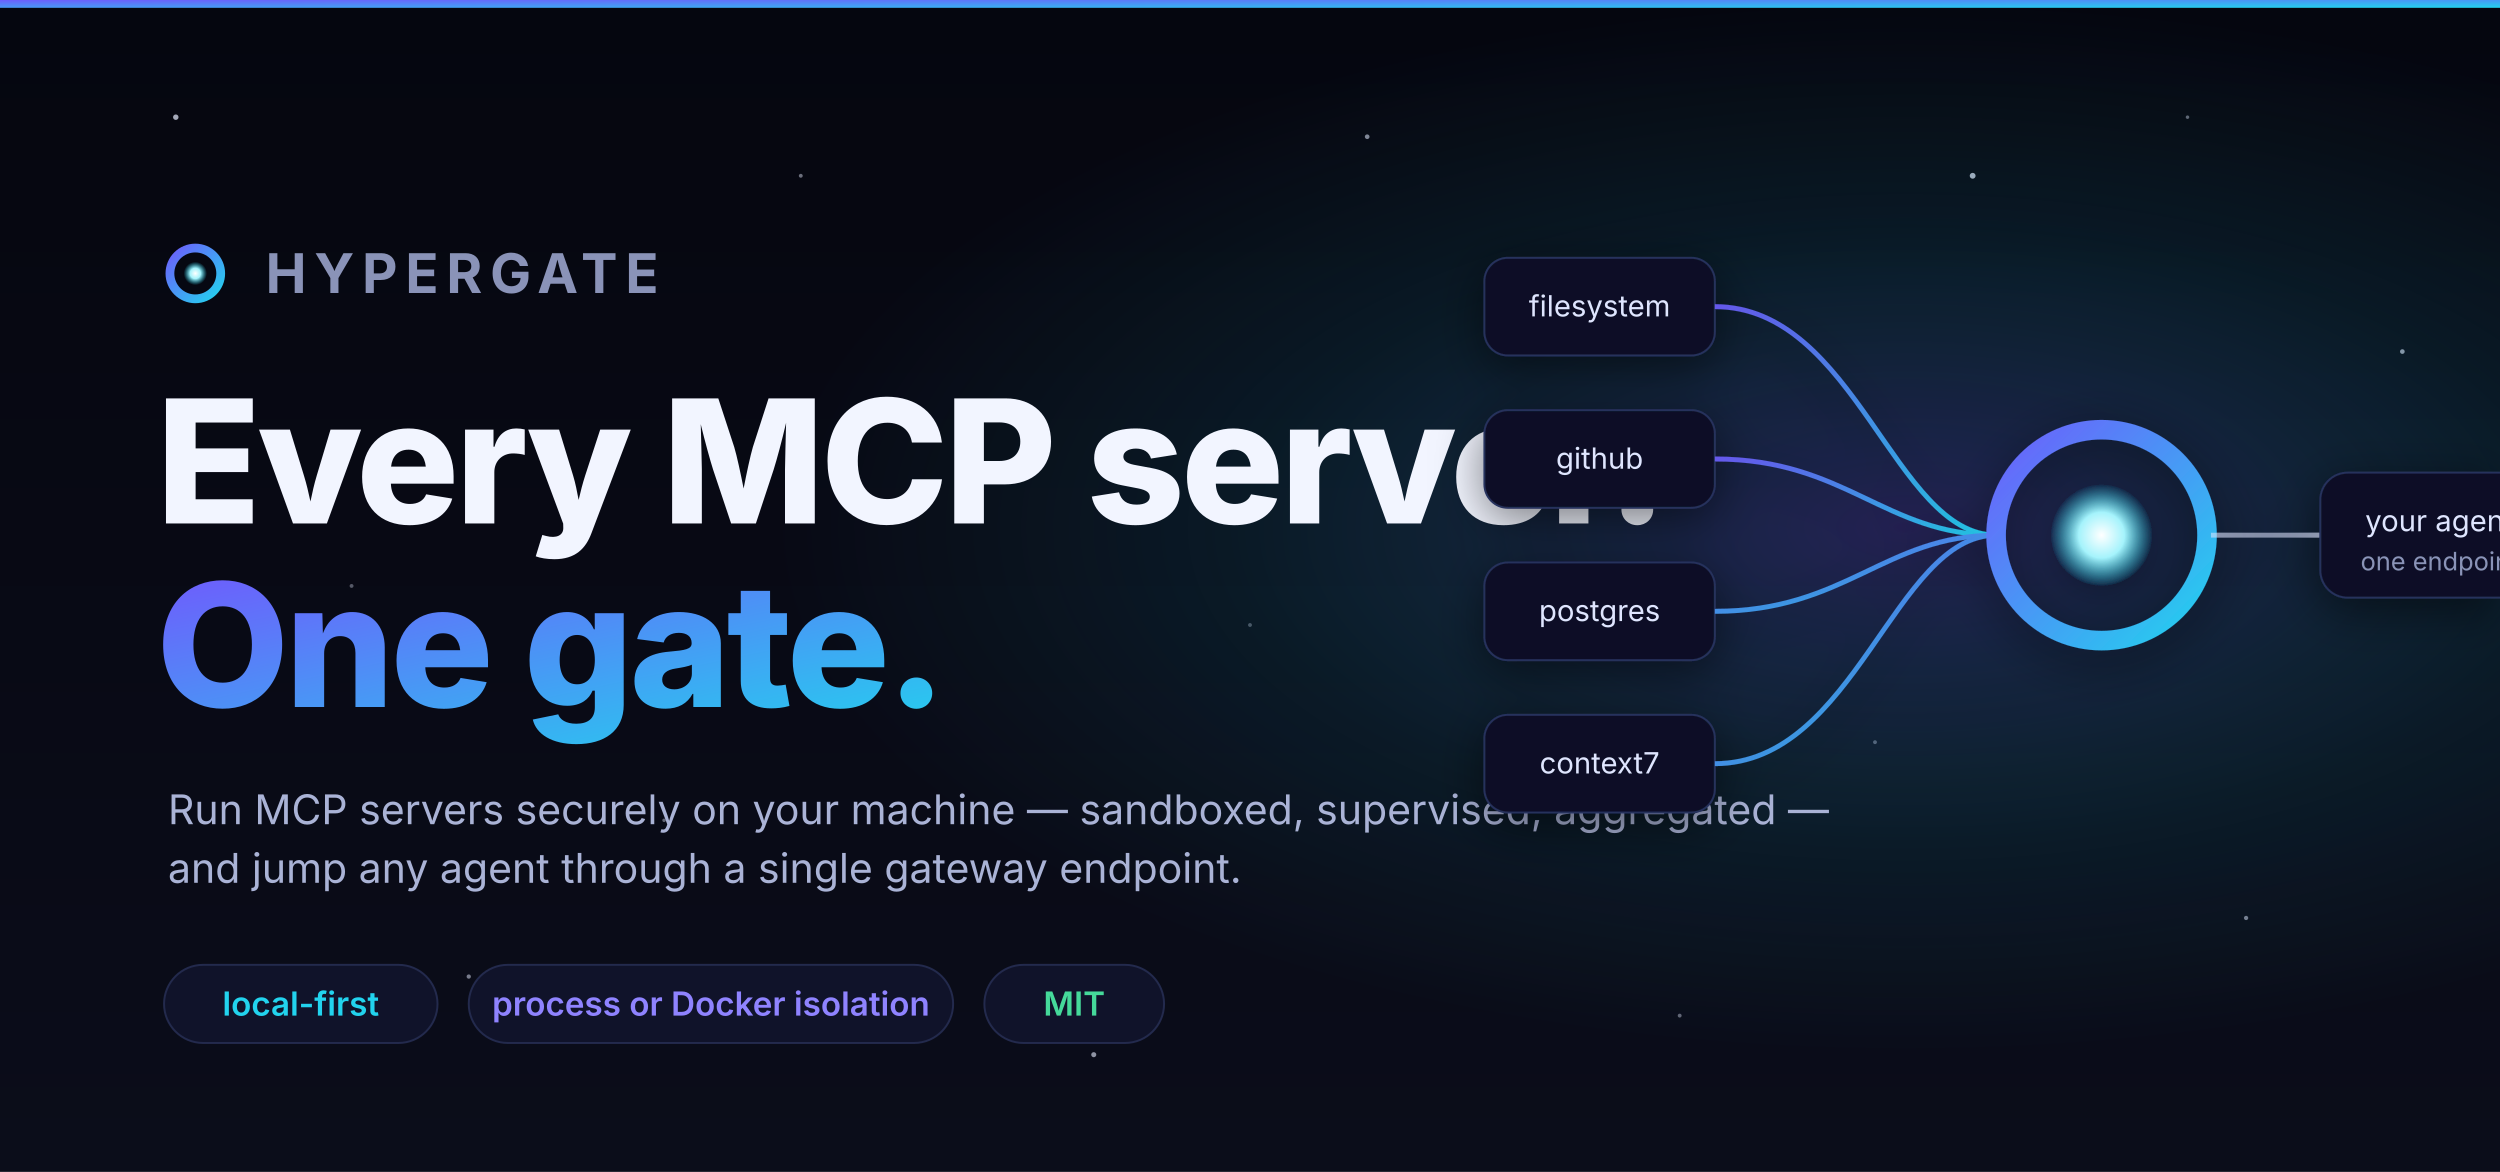
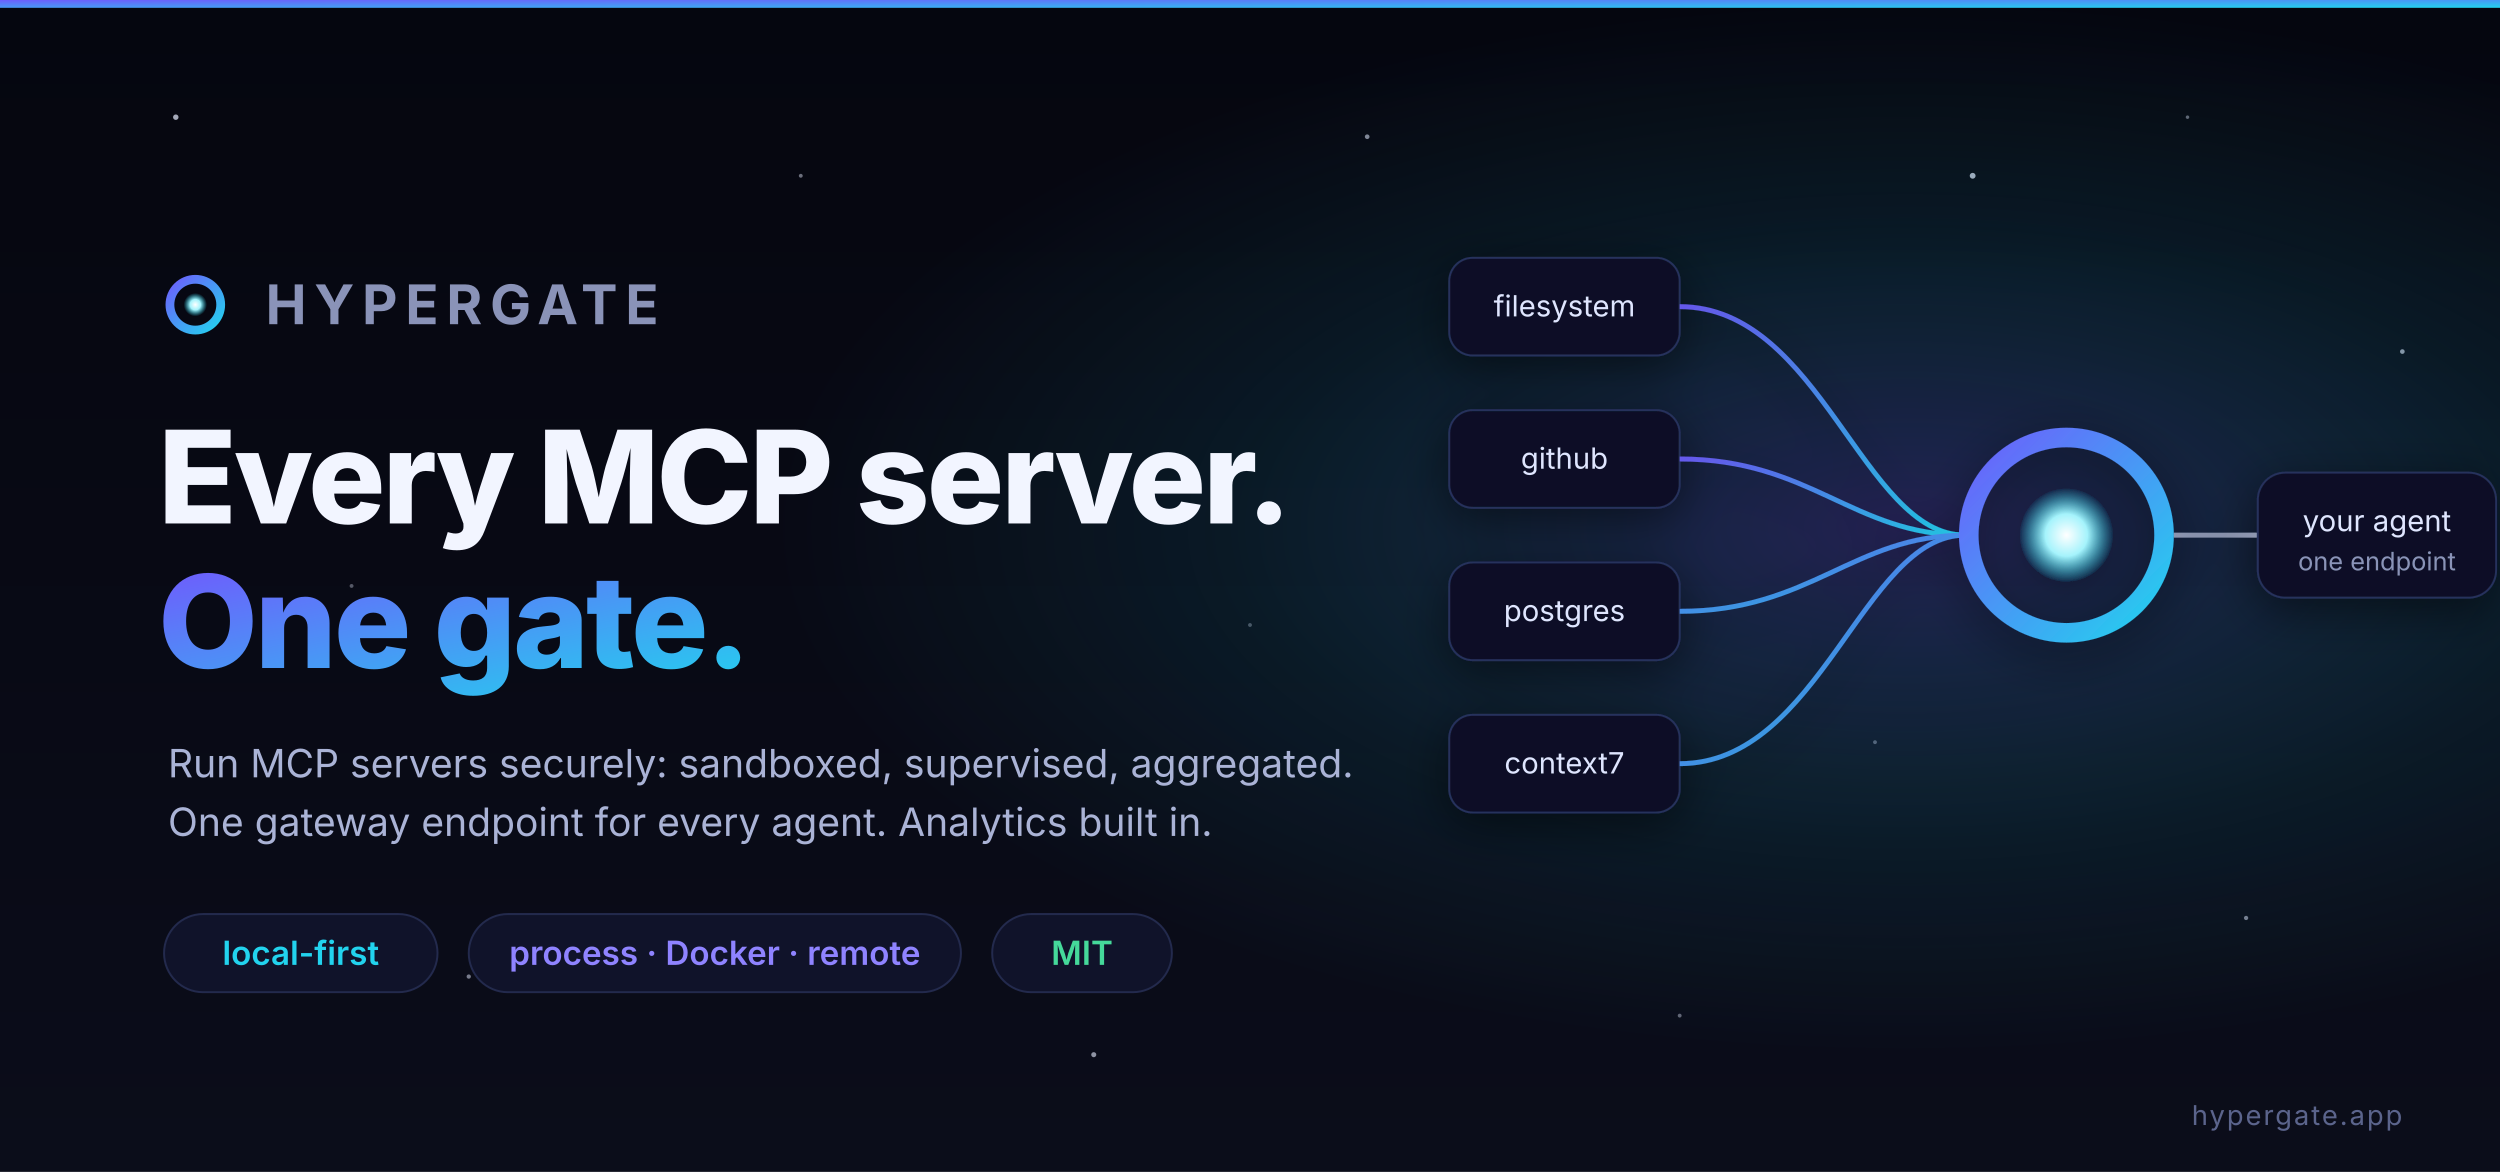
<svg xmlns="http://www.w3.org/2000/svg" width="1280" height="600" viewBox="0 0 1280 600" font-family="Inter, system-ui, sans-serif">
  <defs>
    <linearGradient id="accent" x1="0" y1="0" x2="1" y2="1">
      <stop offset="0" stop-color="#6d5efc" />
      <stop offset="1" stop-color="#22d3ee" />
    </linearGradient>
    <linearGradient id="bg" x1="0" y1="0" x2="0" y2="1">
      <stop offset="0" stop-color="#05060f" />
      <stop offset="1" stop-color="#0b0d1a" />
    </linearGradient>
    <radialGradient id="glow" cx="0.76" cy="0.45" r="0.45">
      <stop offset="0" stop-color="#6d5efc" stop-opacity="0.28" />
      <stop offset="0.6" stop-color="#22d3ee" stop-opacity="0.08" />
      <stop offset="1" stop-color="#22d3ee" stop-opacity="0" />
    </radialGradient>
    <radialGradient id="core" cx="0.5" cy="0.5" r="0.5">
      <stop offset="0" stop-color="#ffffff" />
      <stop offset="0.45" stop-color="#a5f3fc" />
      <stop offset="1" stop-color="#22d3ee" stop-opacity="0" />
    </radialGradient>
    <filter id="soft" x="-20%" y="-20%" width="140%" height="140%">
      <feDropShadow dx="0" dy="6" stdDeviation="12" flood-color="#000" flood-opacity="0.5" />
    </filter>
  </defs>
  <rect width="1280" height="600" fill="url(#bg)" />
  <g fill="#e6ecff">
    <circle cx="90" cy="60" r="1.4" opacity="0.7" />
    <circle cx="240" cy="500" r="1.1" opacity="0.5" />
    <circle cx="410" cy="90" r="1" opacity="0.45" />
    <circle cx="560" cy="540" r="1.3" opacity="0.6" />
    <circle cx="700" cy="70" r="1.2" opacity="0.55" />
    <circle cx="860" cy="520" r="1" opacity="0.4" />
    <circle cx="1010" cy="90" r="1.5" opacity="0.7" />
    <circle cx="1150" cy="470" r="1.1" opacity="0.5" />
    <circle cx="1230" cy="180" r="1.2" opacity="0.6" />
    <circle cx="180" cy="300" r="1" opacity="0.35" />
    <circle cx="640" cy="320" r="1" opacity="0.3" />
    <circle cx="960" cy="380" r="1" opacity="0.35" />
    <circle cx="1120" cy="60" r="0.9" opacity="0.4" />
    <circle cx="340" cy="420" r="0.9" opacity="0.4" />
  </g>
  <rect width="1280" height="600" fill="url(#glow)" />
  <rect x="0" y="0" width="1280" height="4" fill="url(#accent)" />
-   <g transform="translate(84, 150)">
+   <g transform="translate(84, 166)">
    <g transform="translate(0,-26)">
      <circle cx="16" cy="16" r="13" fill="none" stroke="url(#accent)" stroke-width="4.5" />
      <circle cx="16" cy="16" r="6" fill="url(#core)" />
    </g>
    <text x="52" y="0" font-size="28" font-weight="700" fill="#8a93b8" letter-spacing="4">HYPERGATE</text>
-     <text x="-4" y="118" font-size="88" font-weight="800" letter-spacing="-2" fill="#f2f5ff">Every MCP server.<tspan x="-2" dy="0" />
-     </text>
-     <text x="-4" y="212" font-size="88" font-weight="800" letter-spacing="-2" fill="url(#accent)">One gate.</text>
-     <text x="2" y="272" font-size="21" fill="#aab3d6">Run MCP servers securely on your machine — sandboxed, supervised, aggregated —</text>
-     <text x="2" y="302" font-size="21" fill="#aab3d6">and jump any agent through a single gateway endpoint.</text>
-     <g transform="translate(0, 344)" font-size="17" font-weight="600">
+     <text x="-3" y="102" font-size="66" font-weight="800" letter-spacing="-1.5" fill="#f2f5ff">Every MCP server.</text>
+     <text x="-3" y="176" font-size="66" font-weight="800" letter-spacing="-1.5" fill="url(#accent)">One gate.</text>
+     <text x="2" y="232" font-size="20" fill="#aab3d6">Run MCP servers securely: sandboxed, supervised, aggregated.</text>
+     <text x="2" y="262" font-size="20" fill="#aab3d6">One gateway endpoint for every agent. Analytics built in.</text>
+     <g transform="translate(0, 302)" font-size="17" font-weight="600">
      <g>
        <rect x="0" y="0" width="140" height="40" rx="20" fill="#10132a" stroke="#232a4d" />
        <text x="70" y="26" text-anchor="middle" fill="#22d3ee">local-first</text>
      </g>
      <g transform="translate(156,0)">
-         <rect x="0" y="0" width="248" height="40" rx="20" fill="#10132a" stroke="#232a4d" />
-         <text x="124" y="26" text-anchor="middle" fill="#8f83ff">process or Docker isolation</text>
+         <rect x="0" y="0" width="252" height="40" rx="20" fill="#10132a" stroke="#232a4d" />
+         <text x="126" y="26" text-anchor="middle" fill="#8f83ff">process · Docker · remote</text>
      </g>
-       <g transform="translate(420,0)">
+       <g transform="translate(424,0)">
        <rect x="0" y="0" width="92" height="40" rx="20" fill="#10132a" stroke="#232a4d" />
        <text x="46" y="26" text-anchor="middle" fill="#45d99a">MIT</text>
      </g>
    </g>
  </g>
-   <g transform="translate(760, 132)" filter="url(#soft)">
+   <g transform="translate(742, 132)" filter="url(#soft)">
    <g font-size="15" fill="#dfe5ff" text-anchor="middle">
      <g transform="translate(0,0)">
        <rect width="118" height="50" rx="12" fill="#0e1126" stroke="#26305c" />
        <text x="59" y="30">filesystem</text>
      </g>
      <g transform="translate(0,78)">
        <rect width="118" height="50" rx="12" fill="#0e1126" stroke="#26305c" />
        <text x="59" y="30">github</text>
      </g>
      <g transform="translate(0,156)">
        <rect width="118" height="50" rx="12" fill="#0e1126" stroke="#26305c" />
        <text x="59" y="30">postgres</text>
      </g>
      <g transform="translate(0,234)">
        <rect width="118" height="50" rx="12" fill="#0e1126" stroke="#26305c" />
        <text x="59" y="30">context7</text>
      </g>
    </g>
    <g stroke="url(#accent)" stroke-width="2.5" fill="none" opacity="0.9">
-       <path d="M118 25 C 190 25, 210 142, 262 142" />
-       <path d="M118 103 C 185 103, 205 142, 262 142" />
-       <path d="M118 181 C 185 181, 205 142, 262 142" />
-       <path d="M118 259 C 190 259, 210 142, 262 142" />
+       <path d="M118 25 C 190 25, 212 142, 264 142" />
+       <path d="M118 103 C 185 103, 207 142, 264 142" />
+       <path d="M118 181 C 185 181, 207 142, 264 142" />
+       <path d="M118 259 C 190 259, 212 142, 264 142" />
    </g>
    <g transform="translate(316,142)">
-       <circle r="54" fill="none" stroke="url(#accent)" stroke-width="10" />
-       <circle r="26" fill="url(#core)" />
+       <circle r="50" fill="none" stroke="url(#accent)" stroke-width="10" />
+       <circle r="24" fill="url(#core)" />
    </g>
-     <path d="M372 142 C 400 142, 402 142, 428 142" stroke="#dfe5ff" stroke-opacity="0.55" stroke-width="2.5" fill="none" />
-     <g transform="translate(428,110)">
+     <path d="M371 142 C 392 142, 396 142, 414 142" stroke="#dfe5ff" stroke-opacity="0.55" stroke-width="2.5" fill="none" />
+     <g transform="translate(414,110)">
      <rect width="122" height="64" rx="14" fill="#0e1126" stroke="#26305c" />
      <text x="61" y="30" text-anchor="middle" font-size="15" fill="#dfe5ff">your agent</text>
      <text x="61" y="50" text-anchor="middle" font-size="13" fill="#8a93b8">one endpoint</text>
    </g>
  </g>
+   <text x="1230" y="576" text-anchor="end" font-size="14" fill="#5b648c" letter-spacing="1">hypergate.app</text>
</svg>
